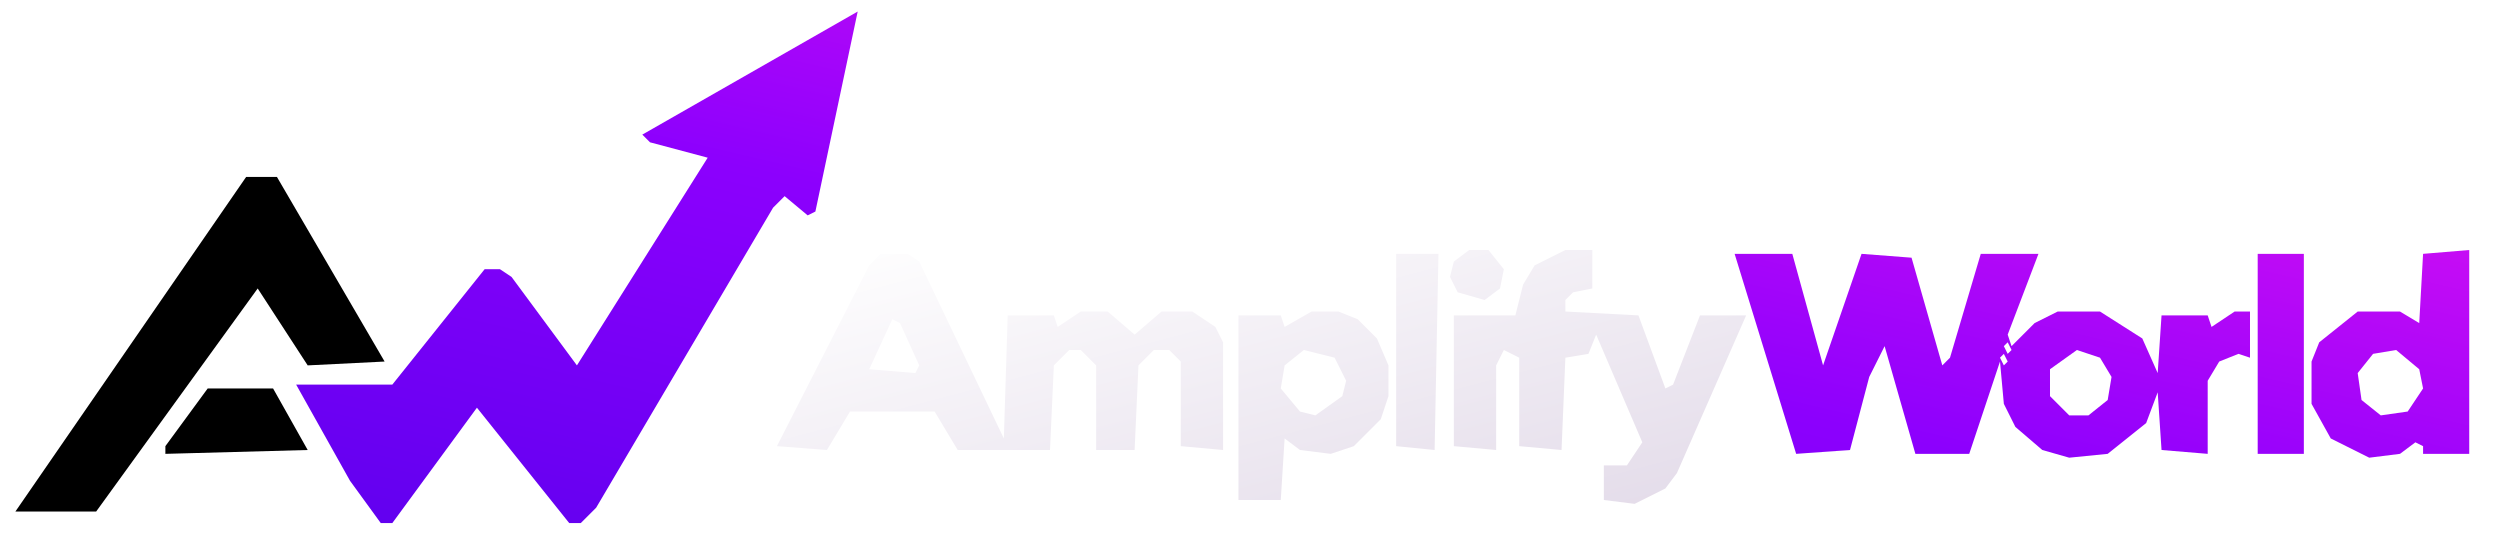
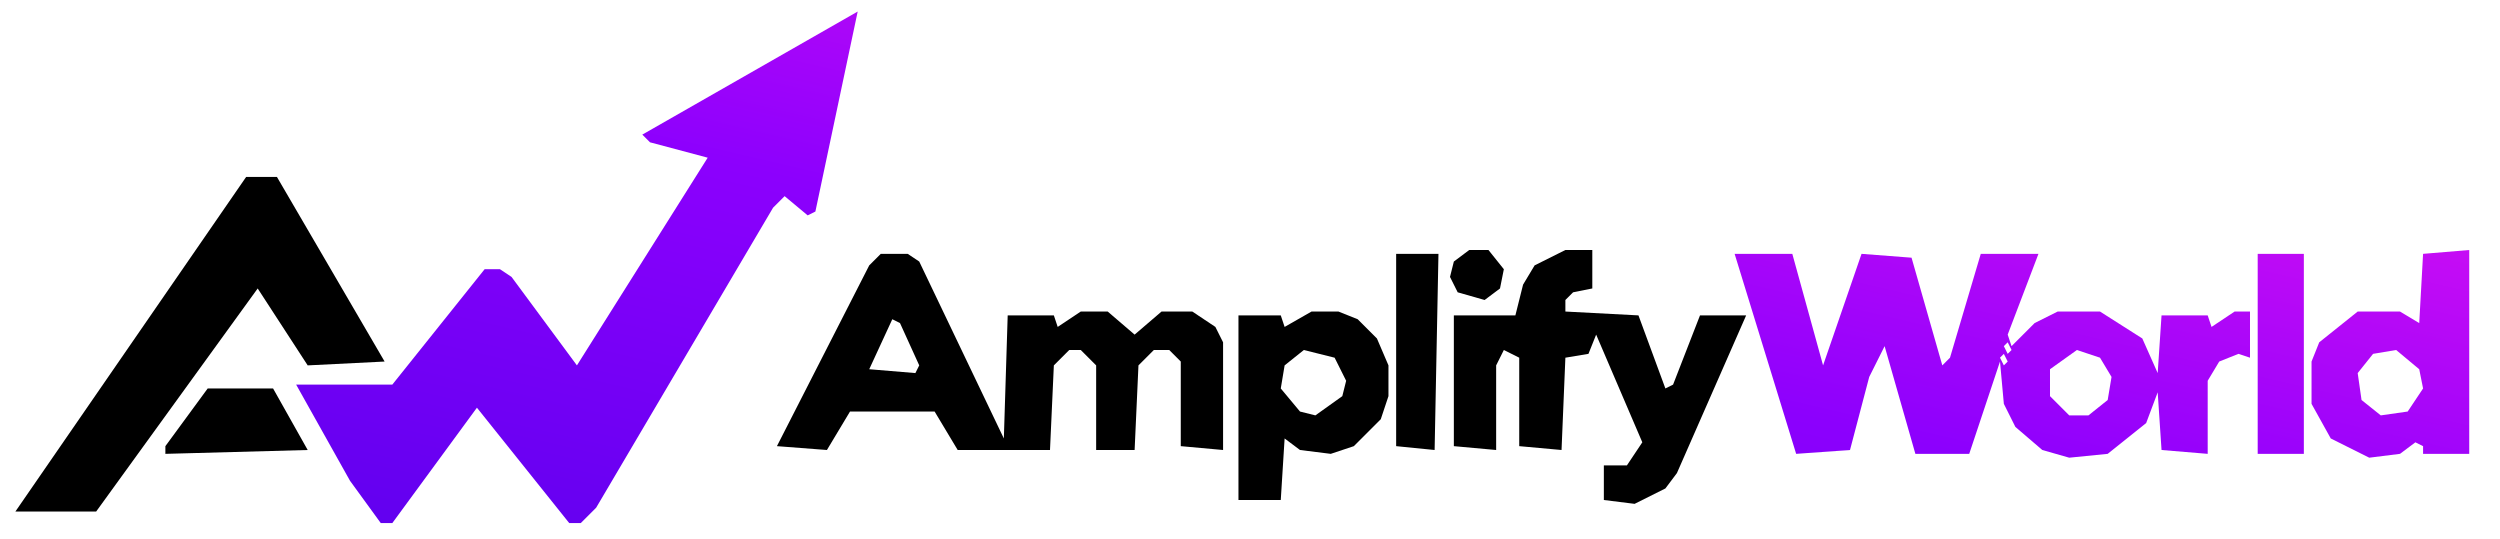
<svg xmlns="http://www.w3.org/2000/svg" viewBox="0 80 650 140" role="img" aria-labelledby="title">
  <defs>
    <linearGradient id="metal" x1="0%" y1="0%" x2="100%" y2="100%">
      <stop stop-color="#ffffff" />
      <stop offset="1" stop-color="#e3dbe9" />
    </linearGradient>
    <linearGradient id="violet" x1="0%" y1="100%" x2="100%" y2="0%">
      <stop stop-color="#6000ef" />
      <stop offset=".45" stop-color="#8c00fd" />
      <stop offset="1" stop-color="#f115ef" />
    </linearGradient>
  </defs>
-   <path fill="url(#metal)" fill-rule="evenodd" d="M353,163 348,161 341,161 334,165 333,162 322,162 322,210 333,210 334,194 338,197 346,198 352,196 359,189 361,183 361,175 358,168Z M339,171 347,173 350,179 349,183 342,188 338,187 333,181 334,175Z M363,146 363,196 373,197 374,146Z M202,196 215,197 221,187 243,187 249,197 273,197 274,175 278,171 281,171 285,175 285,197 295,197 296,175 300,171 304,171 307,174 307,196 318,197 318,169 316,165 310,161 302,161 295,167 288,161 281,161 275,165 274,162 262,162 261,194 239,148 236,146 229,146 226,149Z M232,163 234,164 239,175 238,177 226,176Z M407,145 399,149 396,154 394,162 378,162 378,196 389,197 389,175 391,171 395,173 395,196 406,197 407,173 413,172 415,167 427,195 423,201 417,201 417,210 425,211 433,207 436,203 454,162 442,162 435,180 433,181 426,162 407,161 407,158 409,156 414,155 414,145Z M382,145 378,148 377,152 379,156 386,158 390,155 391,150 387,145Z" />
+   <path fill="#000000" fill-rule="evenodd" d="M353,163 348,161 341,161 334,165 333,162 322,162 322,210 333,210 334,194 338,197 346,198 352,196 359,189 361,183 361,175 358,168Z M339,171 347,173 350,179 349,183 342,188 338,187 333,181 334,175Z M363,146 363,196 373,197 374,146Z M202,196 215,197 221,187 243,187 249,197 273,197 274,175 278,171 281,171 285,175 285,197 295,197 296,175 300,171 304,171 307,174 307,196 318,197 318,169 316,165 310,161 302,161 295,167 288,161 281,161 275,165 274,162 262,162 261,194 239,148 236,146 229,146 226,149Z M232,163 234,164 239,175 238,177 226,176Z M407,145 399,149 396,154 394,162 378,162 378,196 389,197 389,175 391,171 395,173 395,196 406,197 407,173 413,172 415,167 427,195 423,201 417,201 417,210 425,211 433,207 436,203 454,162 442,162 435,180 433,181 426,162 407,161 407,158 409,156 414,155 414,145Z M382,145 378,148 377,152 379,156 386,158 390,155 391,150 387,145Z" />
  <path fill="#000000" fill-rule="evenodd" d="M43,196 43,198 80,197 71,181 54,181Z M72,126 64,126 4,213 25,213 67,155 80,175 100,174Z" />
  <path fill="url(#violet)" fill-rule="evenodd" d="M587,146 587,198 599,198 599,146Z M451,146 467,198 481,197 486,178 490,170 498,198 512,198 520,174 521,185 524,191 531,197 538,199 548,198 558,190 561,182 562,197 574,198 574,179 577,174 582,172 585,173 585,161 581,161 575,165 574,162 562,162 561,177 557,168 546,161 535,161 529,164 523,170 522,167 530,146 515,146 507,173 505,175 497,147 484,146 474,175 466,146Z M520,173 521,172 522,174 521,175Z M540,171 546,173 549,178 548,184 543,188 538,188 533,183 533,176Z M521,170 522,169 523,171 522,172Z M642,145 630,146 629,164 624,161 613,161 603,169 601,174 601,185 606,194 616,199 624,198 628,195 630,196 630,198 642,198Z M617,172 623,171 629,176 630,181 626,187 619,188 614,184 613,177Z M223,83 167,115 169,117 184,121 150,175 133,152 130,150 126,150 102,180 77,180 91,205 99,216 102,216 124,186 148,216 151,216 155,212 201,134 204,131 210,136 212,135Z" />
</svg>
